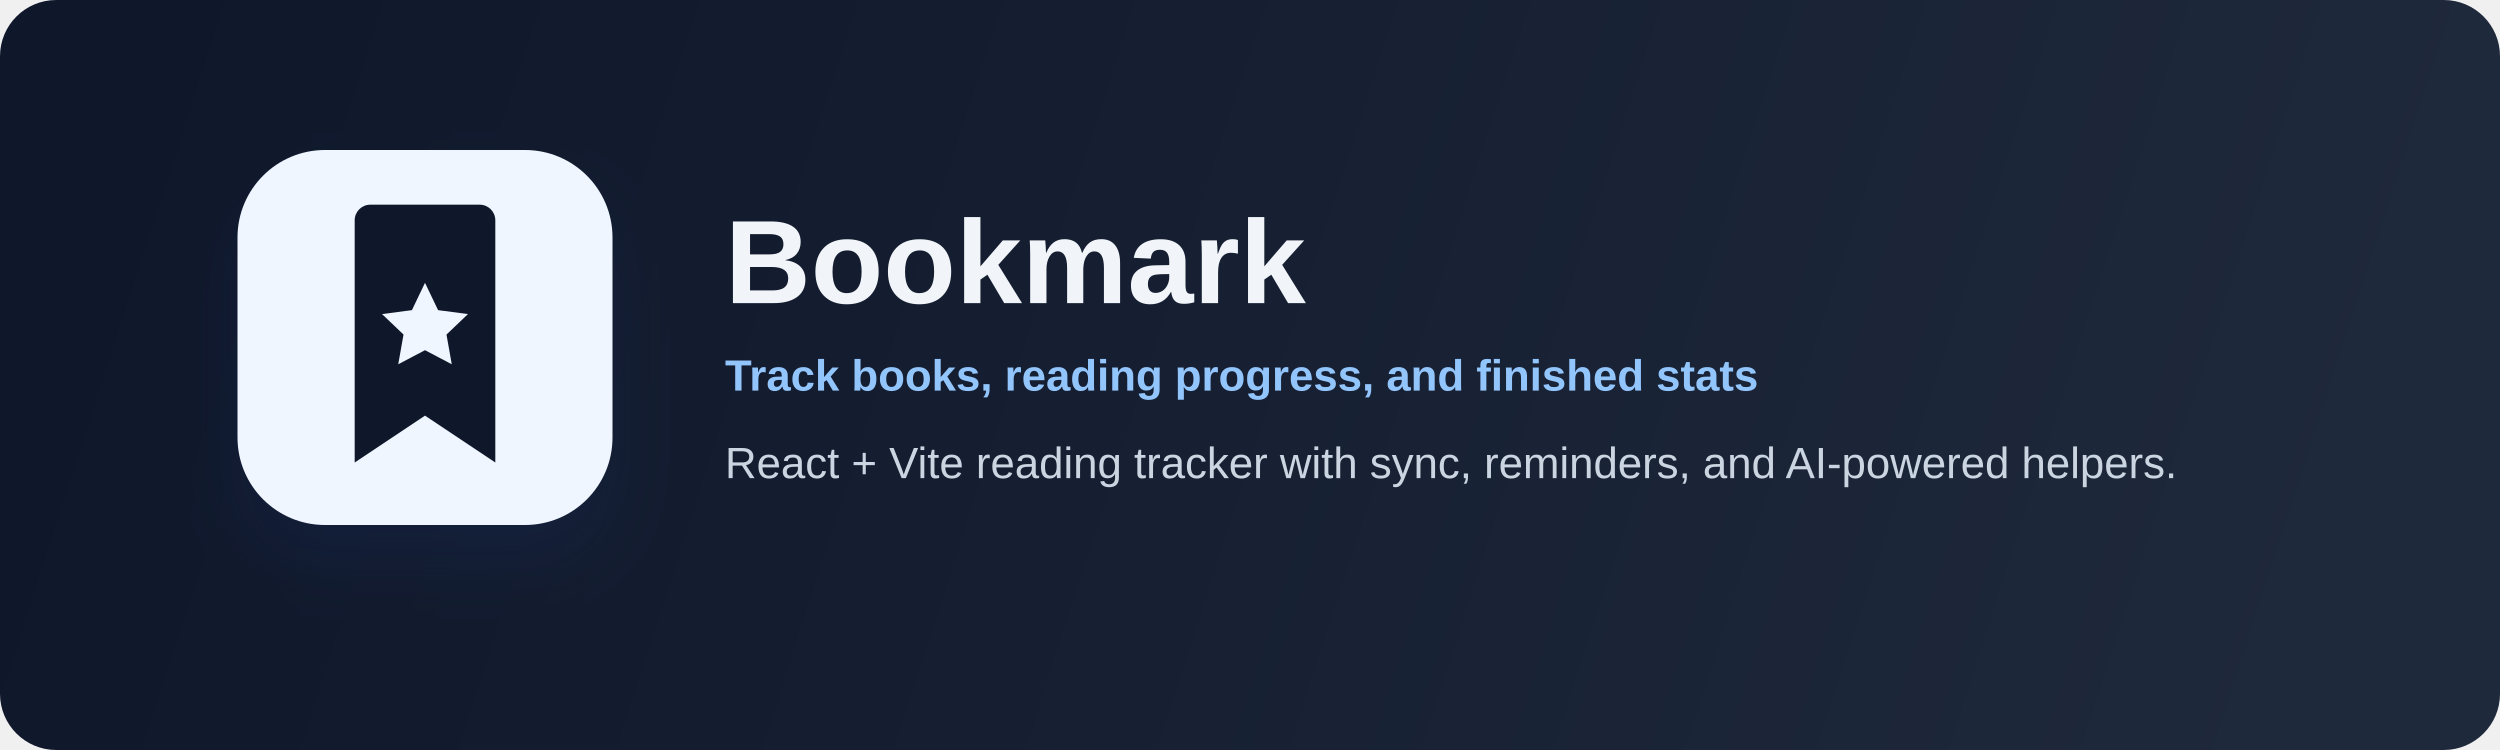
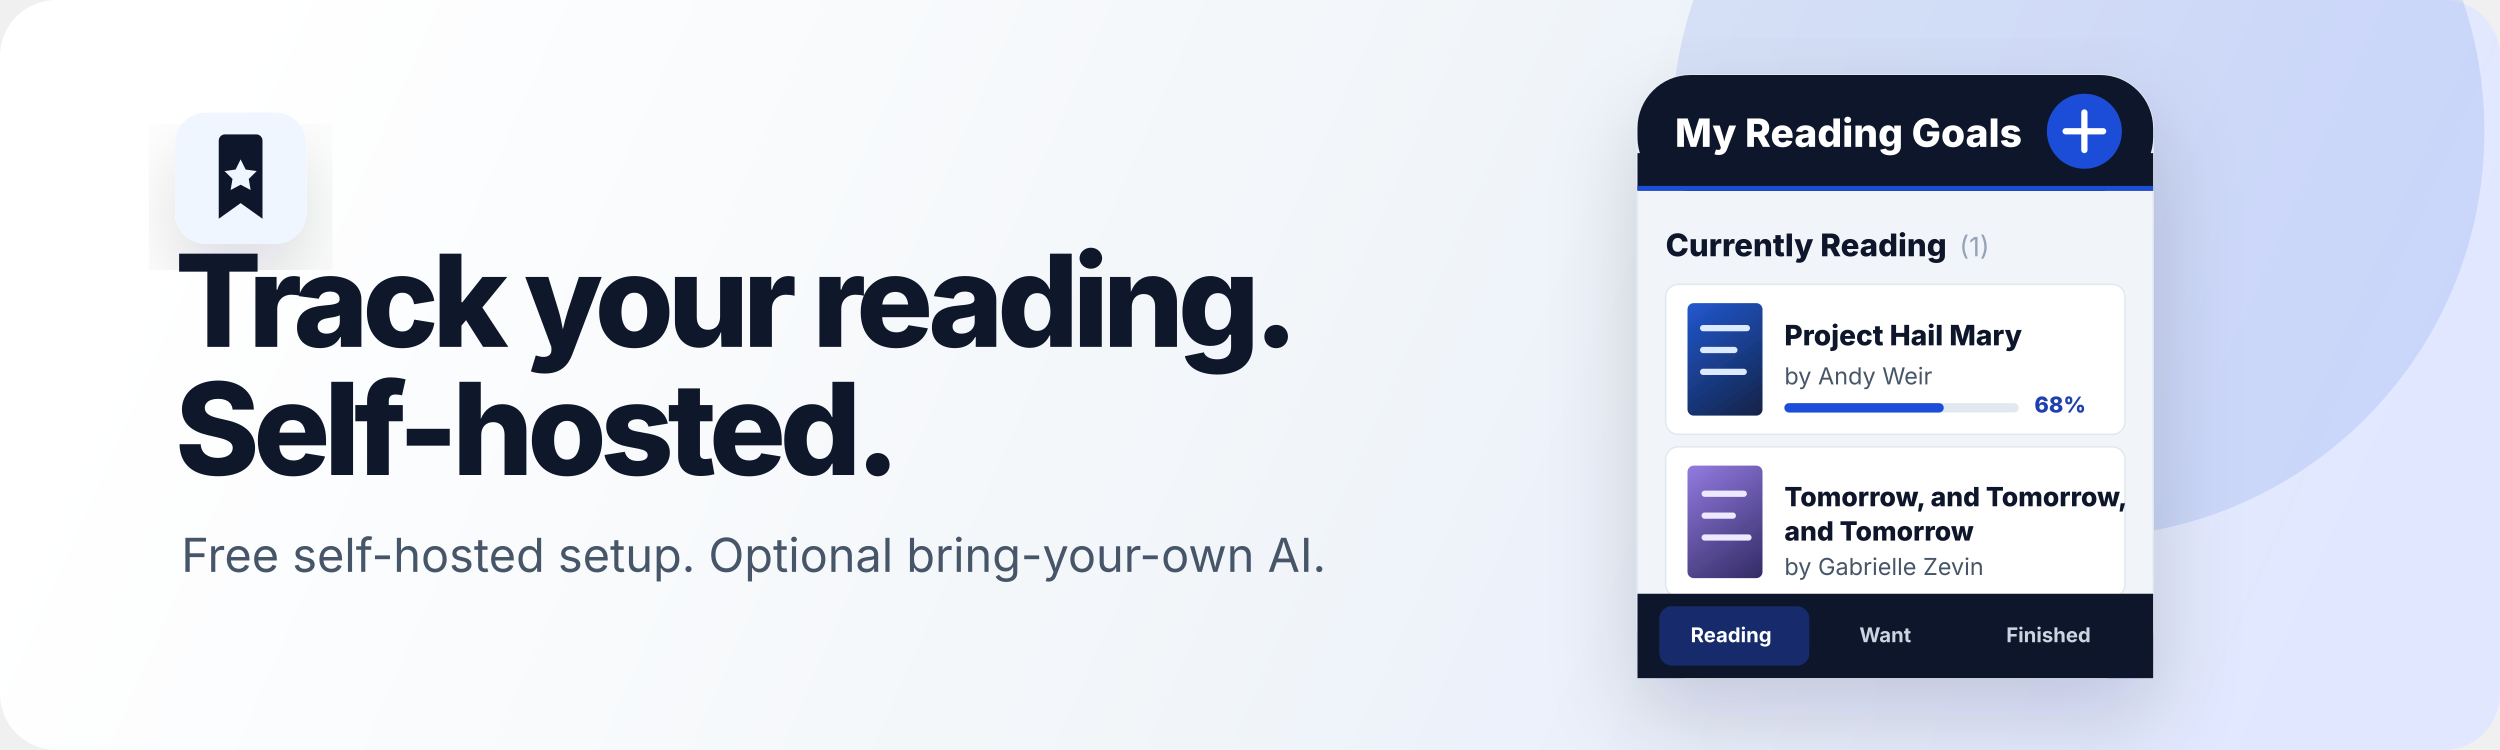
<svg xmlns="http://www.w3.org/2000/svg" width="1600" height="480" viewBox="0 0 1600 480" fill="none" role="img" aria-labelledby="title desc">
  <defs>
-     <linearGradient id="bg" x1="82" y1="36" x2="1458" y2="480" gradientUnits="userSpaceOnUse">
-       <stop stop-color="#0F172A" />
-       <stop offset="1" stop-color="#1E293B" />
+     <linearGradient id="pageBg" x1="160" y1="0" x2="1420" y2="560" gradientUnits="userSpaceOnUse">
+       <stop stop-color="#FFFFFF" />
+       <stop offset="0.54" stop-color="#F1F5F9" />
+       <stop offset="1" stop-color="#E0E7FF" />
    </linearGradient>
-     <filter id="shadow" x="104" y="72" width="336" height="336" filterUnits="userSpaceOnUse" color-interpolation-filters="sRGB">
-       <feFlood flood-opacity="0" result="BackgroundImageFix" />
-       <feColorMatrix in="SourceAlpha" type="matrix" values="0 0 0 0 0 0 0 0 0 0 0 0 0 0 0 0 0 0 127 0" result="hardAlpha" />
-       <feOffset dy="24" />
-       <feGaussianBlur stdDeviation="20" />
-       <feColorMatrix type="matrix" values="0 0 0 0 0.09 0 0 0 0 0.212 0 0 0 0 0.478 0 0 0 0.16 0" />
-       <feBlend mode="normal" in2="BackgroundImageFix" result="effect1_dropShadow_1_2" />
-       <feBlend mode="normal" in="SourceGraphic" in2="effect1_dropShadow_1_2" result="shape" />
+     <linearGradient id="coverA" x1="0" y1="0" x2="70" y2="100" gradientUnits="userSpaceOnUse">
+       <stop stop-color="#2563EB" />
+       <stop offset="1" stop-color="#0F172A" />
+     </linearGradient>
+     <linearGradient id="coverB" x1="0" y1="0" x2="70" y2="100" gradientUnits="userSpaceOnUse">
+       <stop stop-color="#A78BFA" />
+       <stop offset="1" stop-color="#1E1B4B" />
+     </linearGradient>
+     <filter id="shadow" x="-20%" y="-20%" width="140%" height="140%" color-interpolation-filters="sRGB">
+       <feDropShadow dx="0" dy="24" stdDeviation="28" flood-color="#0F172A" flood-opacity="0.16" />
    </filter>
-     <clipPath id="iconClip">
-       <rect x="152" y="96" width="240" height="240" rx="56" />
-     </clipPath>
  </defs>
-   <rect width="1600" height="480" rx="36" fill="url(#bg)" />
-   <g filter="url(#shadow)">
-     <g clip-path="url(#iconClip)">
-       <rect x="152" y="96" width="240" height="240" rx="56" fill="#eff6ff" />
-       <g transform="translate(152 96) scale(1.25)">
-         <path d="M60 36a8 8 0 0 1 8-8h56a8 8 0 0 1 8 8v124L96 136l-36 24V36z" fill="#0f172a" />
-         <polygon points="96,68 102.7,82 118,84 107,94.5 109.7,109.7 96,102.5 82.3,109.7 85,94.5 74,84 89.3,82" fill="#eff6ff" />
-       </g>
+   <rect width="1600" height="480" rx="36" fill="url(#pageBg)" />
+   <circle cx="1330" cy="84" r="260" fill="#1D4ED8" opacity="0.12" />
+   <g transform="translate(112 72)" filter="url(#shadow)">
+     <rect width="84" height="84" rx="20" fill="#EFF6FF" />
+     <path d="M28 18a4 4 0 0 1 4-4h20a4 4 0 0 1 4 4v50L42 58 28 68V18z" fill="#0F172A" />
+     <path d="M42 30l3.2 6.5 7.1 1-5.1 5 1.2 7.1-6.4-3.4-6.4 3.4 1.2-7.1-5.1-5 7.1-1L42 30z" fill="#EFF6FF" />
+   </g>
+   <text x="112" y="222" fill="#0F172A" font-size="82" font-family="Inter, Segoe UI, Arial, sans-serif" font-weight="800" letter-spacing="-4">Track your reading.</text>
+   <text x="112" y="304" fill="#0F172A" font-size="82" font-family="Inter, Segoe UI, Arial, sans-serif" font-weight="800" letter-spacing="-4">Self-hosted.</text>
+   <text x="116" y="366" fill="#475569" font-size="30" font-family="Inter, Segoe UI, Arial, sans-serif">Free self-hosted setup. Optional bring-your-own AI.</text>
+   <g transform="translate(1048 48)" filter="url(#shadow)">
+     <rect width="330" height="386" rx="34" fill="#F1F5F9" stroke="#E2E8F0" />
+     <rect width="330" height="74" rx="34" fill="#0F172A" />
+     <path d="M0 50h330v24H0z" fill="#0F172A" />
+     <rect y="71" width="330" height="3" fill="#1D4ED8" />
+     <text x="24" y="46" fill="#FFFFFF" font-size="25" font-family="Inter, Segoe UI, Arial, sans-serif" font-weight="800">My Reading Goals</text>
+     <circle cx="286" cy="36" r="24" fill="#1D4ED8" />
+     <path d="M286 24v24M274 36h24" stroke="#FFFFFF" stroke-width="4" stroke-linecap="round" />
+     <text x="18" y="116" fill="#0F172A" font-size="20" font-family="Inter, Segoe UI, Arial, sans-serif" font-weight="800">Currently Reading</text>
+     <text x="206" y="116" fill="#94A3B8" font-size="17" font-family="Inter, Segoe UI, Arial, sans-serif">(1)</text>
+     <g transform="translate(18 134)">
+       <rect width="294" height="96" rx="8" fill="#FFFFFF" stroke="#E2E8F0" />
+       <rect x="14" y="12" width="48" height="72" rx="4" fill="url(#coverA)" />
+       <path d="M24 28h28M24 42h20M24 56h26" stroke="#DBEAFE" stroke-width="4" stroke-linecap="round" />
+       <text x="76" y="39" fill="#0F172A" font-size="18" font-family="Inter, Segoe UI, Arial, sans-serif" font-weight="800">Project Hail Mary</text>
+       <text x="76" y="64" fill="#475569" font-size="15" font-family="Inter, Segoe UI, Arial, sans-serif">by Andy Weir</text>
+       <rect x="76" y="76" width="150" height="6" rx="3" fill="#E2E8F0" />
+       <rect x="76" y="76" width="102" height="6" rx="3" fill="#1D4ED8" />
+       <text x="236" y="82" fill="#1E40AF" font-size="14" font-family="Inter, Segoe UI, Arial, sans-serif" font-weight="800">68%</text>
    </g>
+     <g transform="translate(18 238)">
+       <rect width="294" height="96" rx="8" fill="#FFFFFF" stroke="#E2E8F0" />
+       <rect x="14" y="12" width="48" height="72" rx="4" fill="url(#coverB)" />
+       <path d="M25 30h25M25 44h18M25 58h28" stroke="#EDE9FE" stroke-width="4" stroke-linecap="round" />
+       <text x="76" y="38" fill="#0F172A" font-size="17" font-family="Inter, Segoe UI, Arial, sans-serif" font-weight="800">Tomorrow, and Tomorrow,</text>
+       <text x="76" y="60" fill="#0F172A" font-size="17" font-family="Inter, Segoe UI, Arial, sans-serif" font-weight="800">and Tomorrow</text>
+       <text x="76" y="82" fill="#475569" font-size="15" font-family="Inter, Segoe UI, Arial, sans-serif">by Gabrielle Zevin</text>
+     </g>
+     <rect y="332" width="330" height="54" fill="#0F172A" />
+     <rect x="14" y="340" width="96" height="38" rx="8" fill="#1D4ED8" opacity="0.38" />
+     <text x="34" y="363" fill="#FFFFFF" font-size="13" font-family="Inter, Segoe UI, Arial, sans-serif" font-weight="700">Reading</text>
+     <text x="142" y="363" fill="#CBD5E1" font-size="13" font-family="Inter, Segoe UI, Arial, sans-serif" font-weight="700">Want</text>
+     <text x="236" y="363" fill="#CBD5E1" font-size="13" font-family="Inter, Segoe UI, Arial, sans-serif" font-weight="700">Finished</text>
  </g>
-   <text x="464" y="194" fill="#F1F5F9" font-size="76" font-family="Segoe UI, Arial, sans-serif" font-weight="700">Bookmark</text>
-   <text x="464" y="250" fill="#93C5FD" font-size="28" font-family="Segoe UI, Arial, sans-serif" font-weight="700">Track books, reading progress, and finished stats</text>
-   <text x="464" y="306" fill="#CBD5E1" font-size="28" font-family="Segoe UI, Arial, sans-serif">React + Vite reading tracker with sync, reminders, and AI-powered helpers.</text>
</svg>
